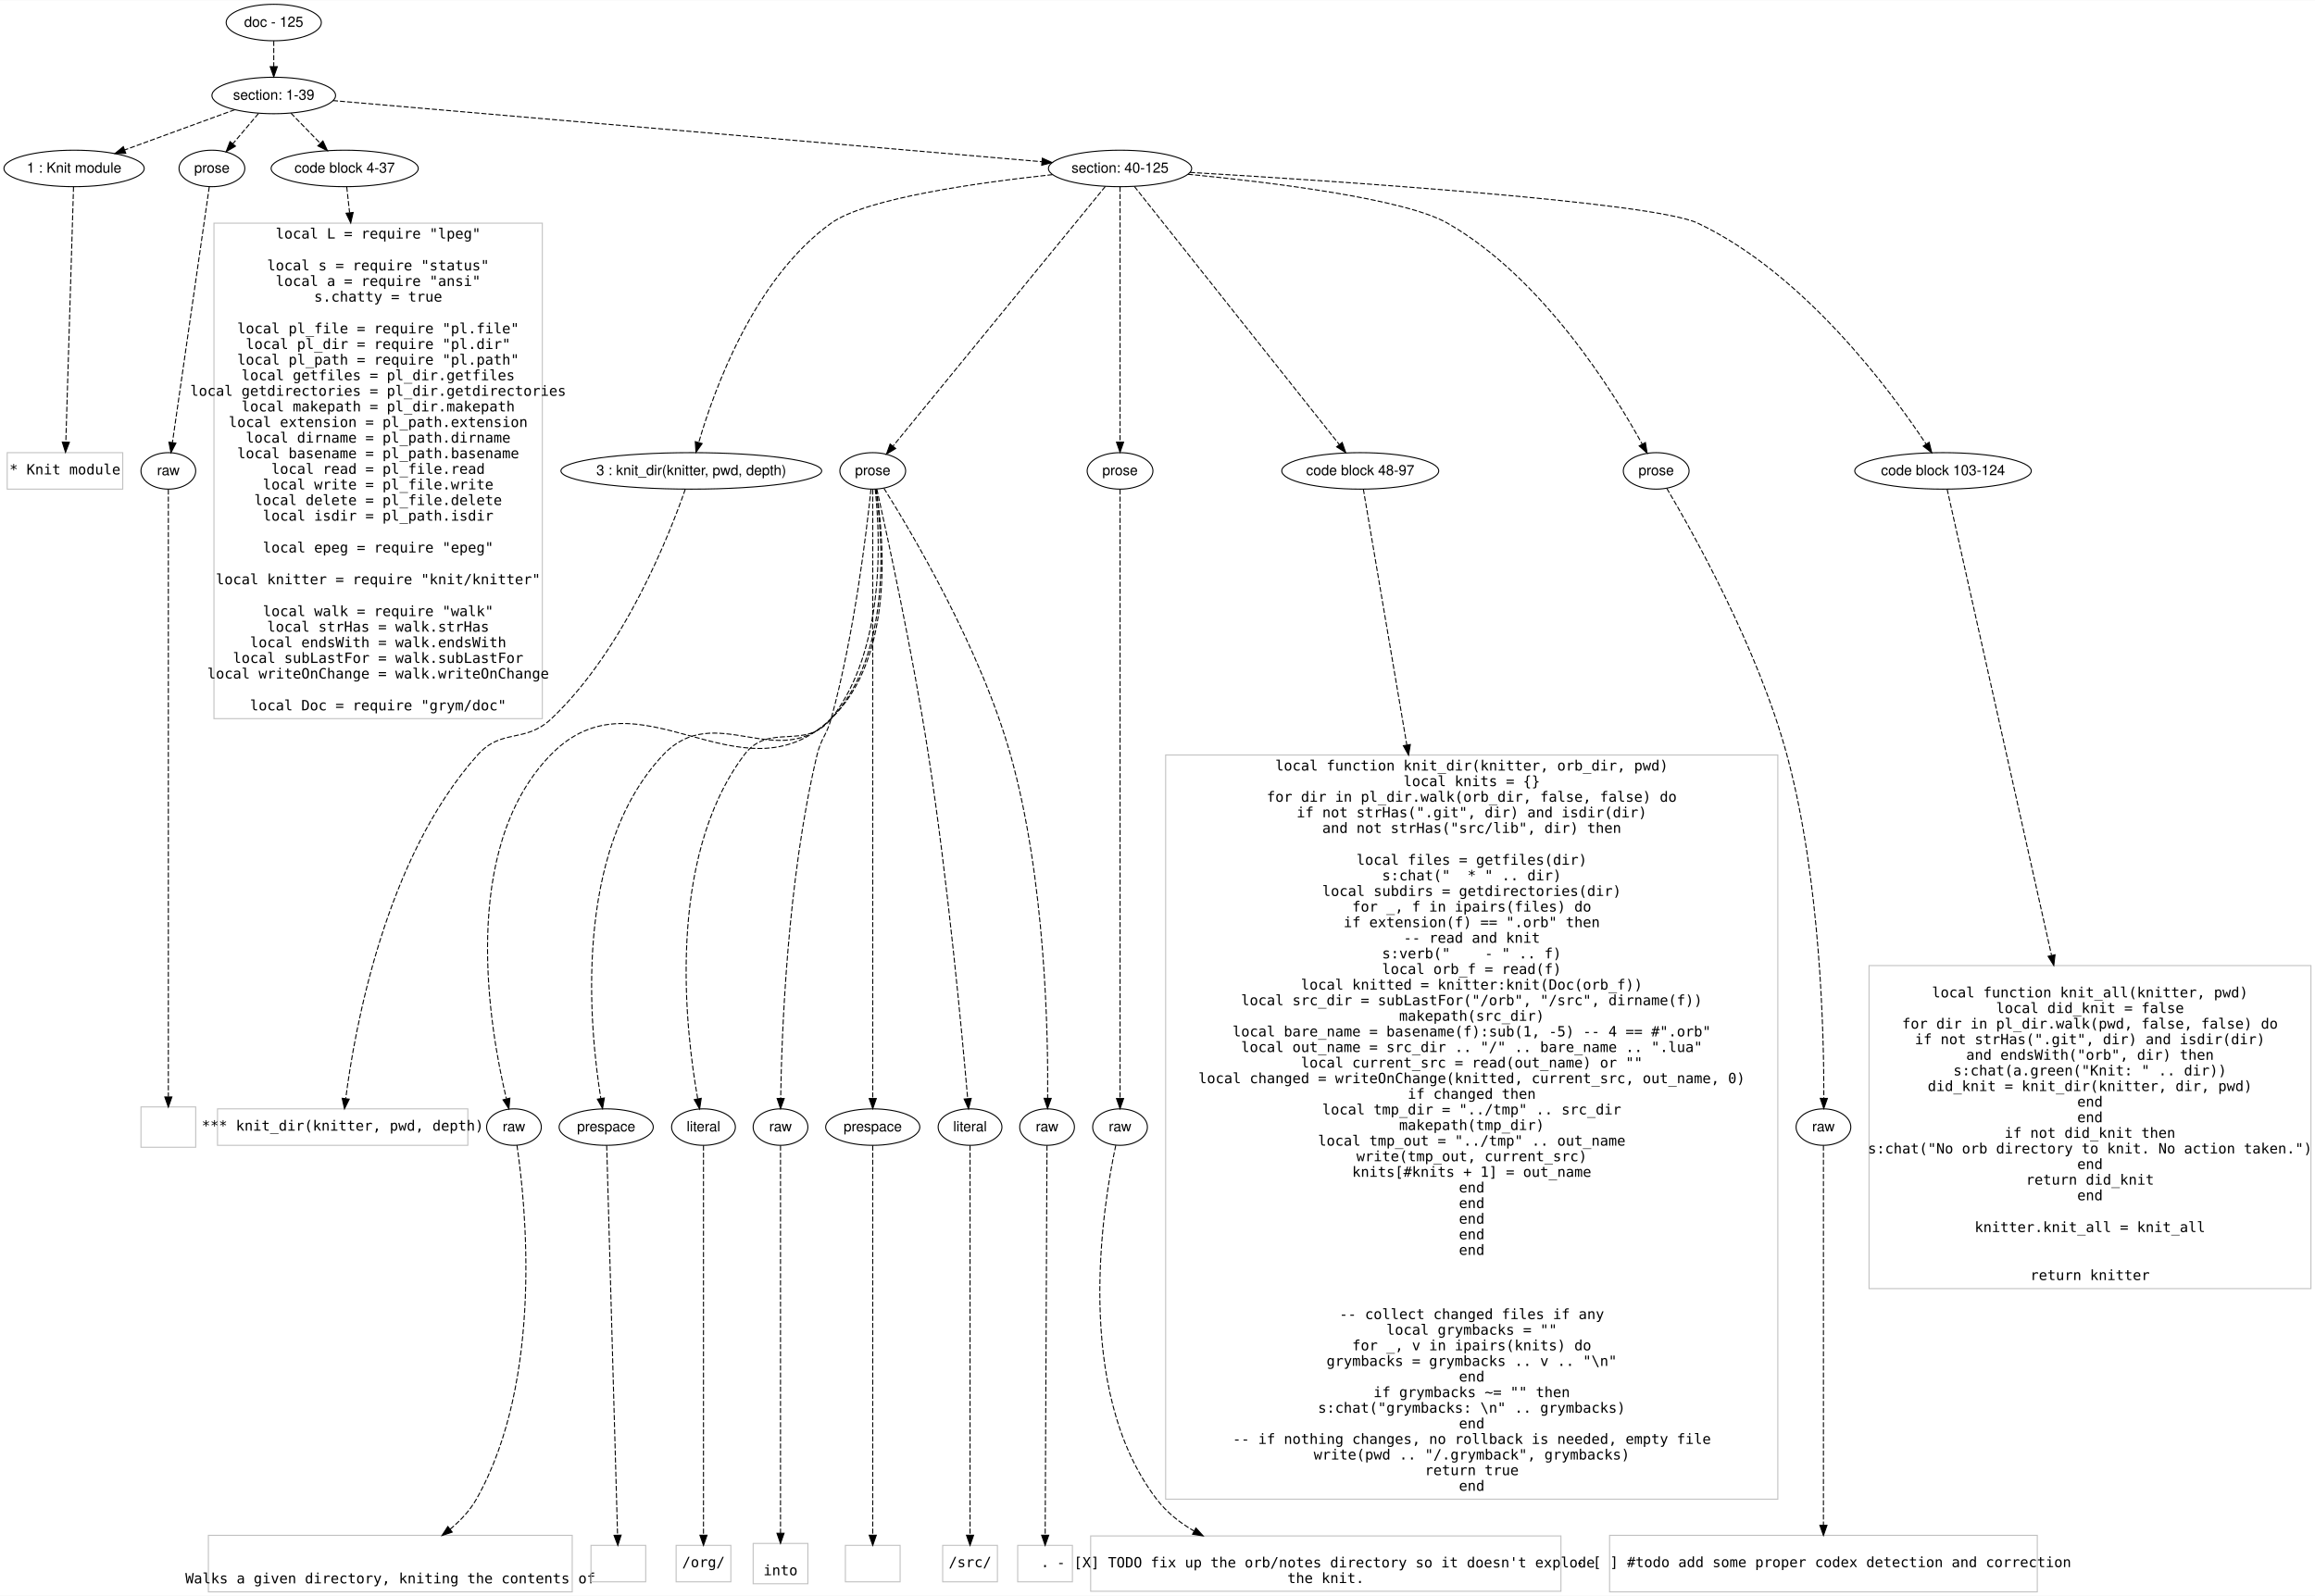
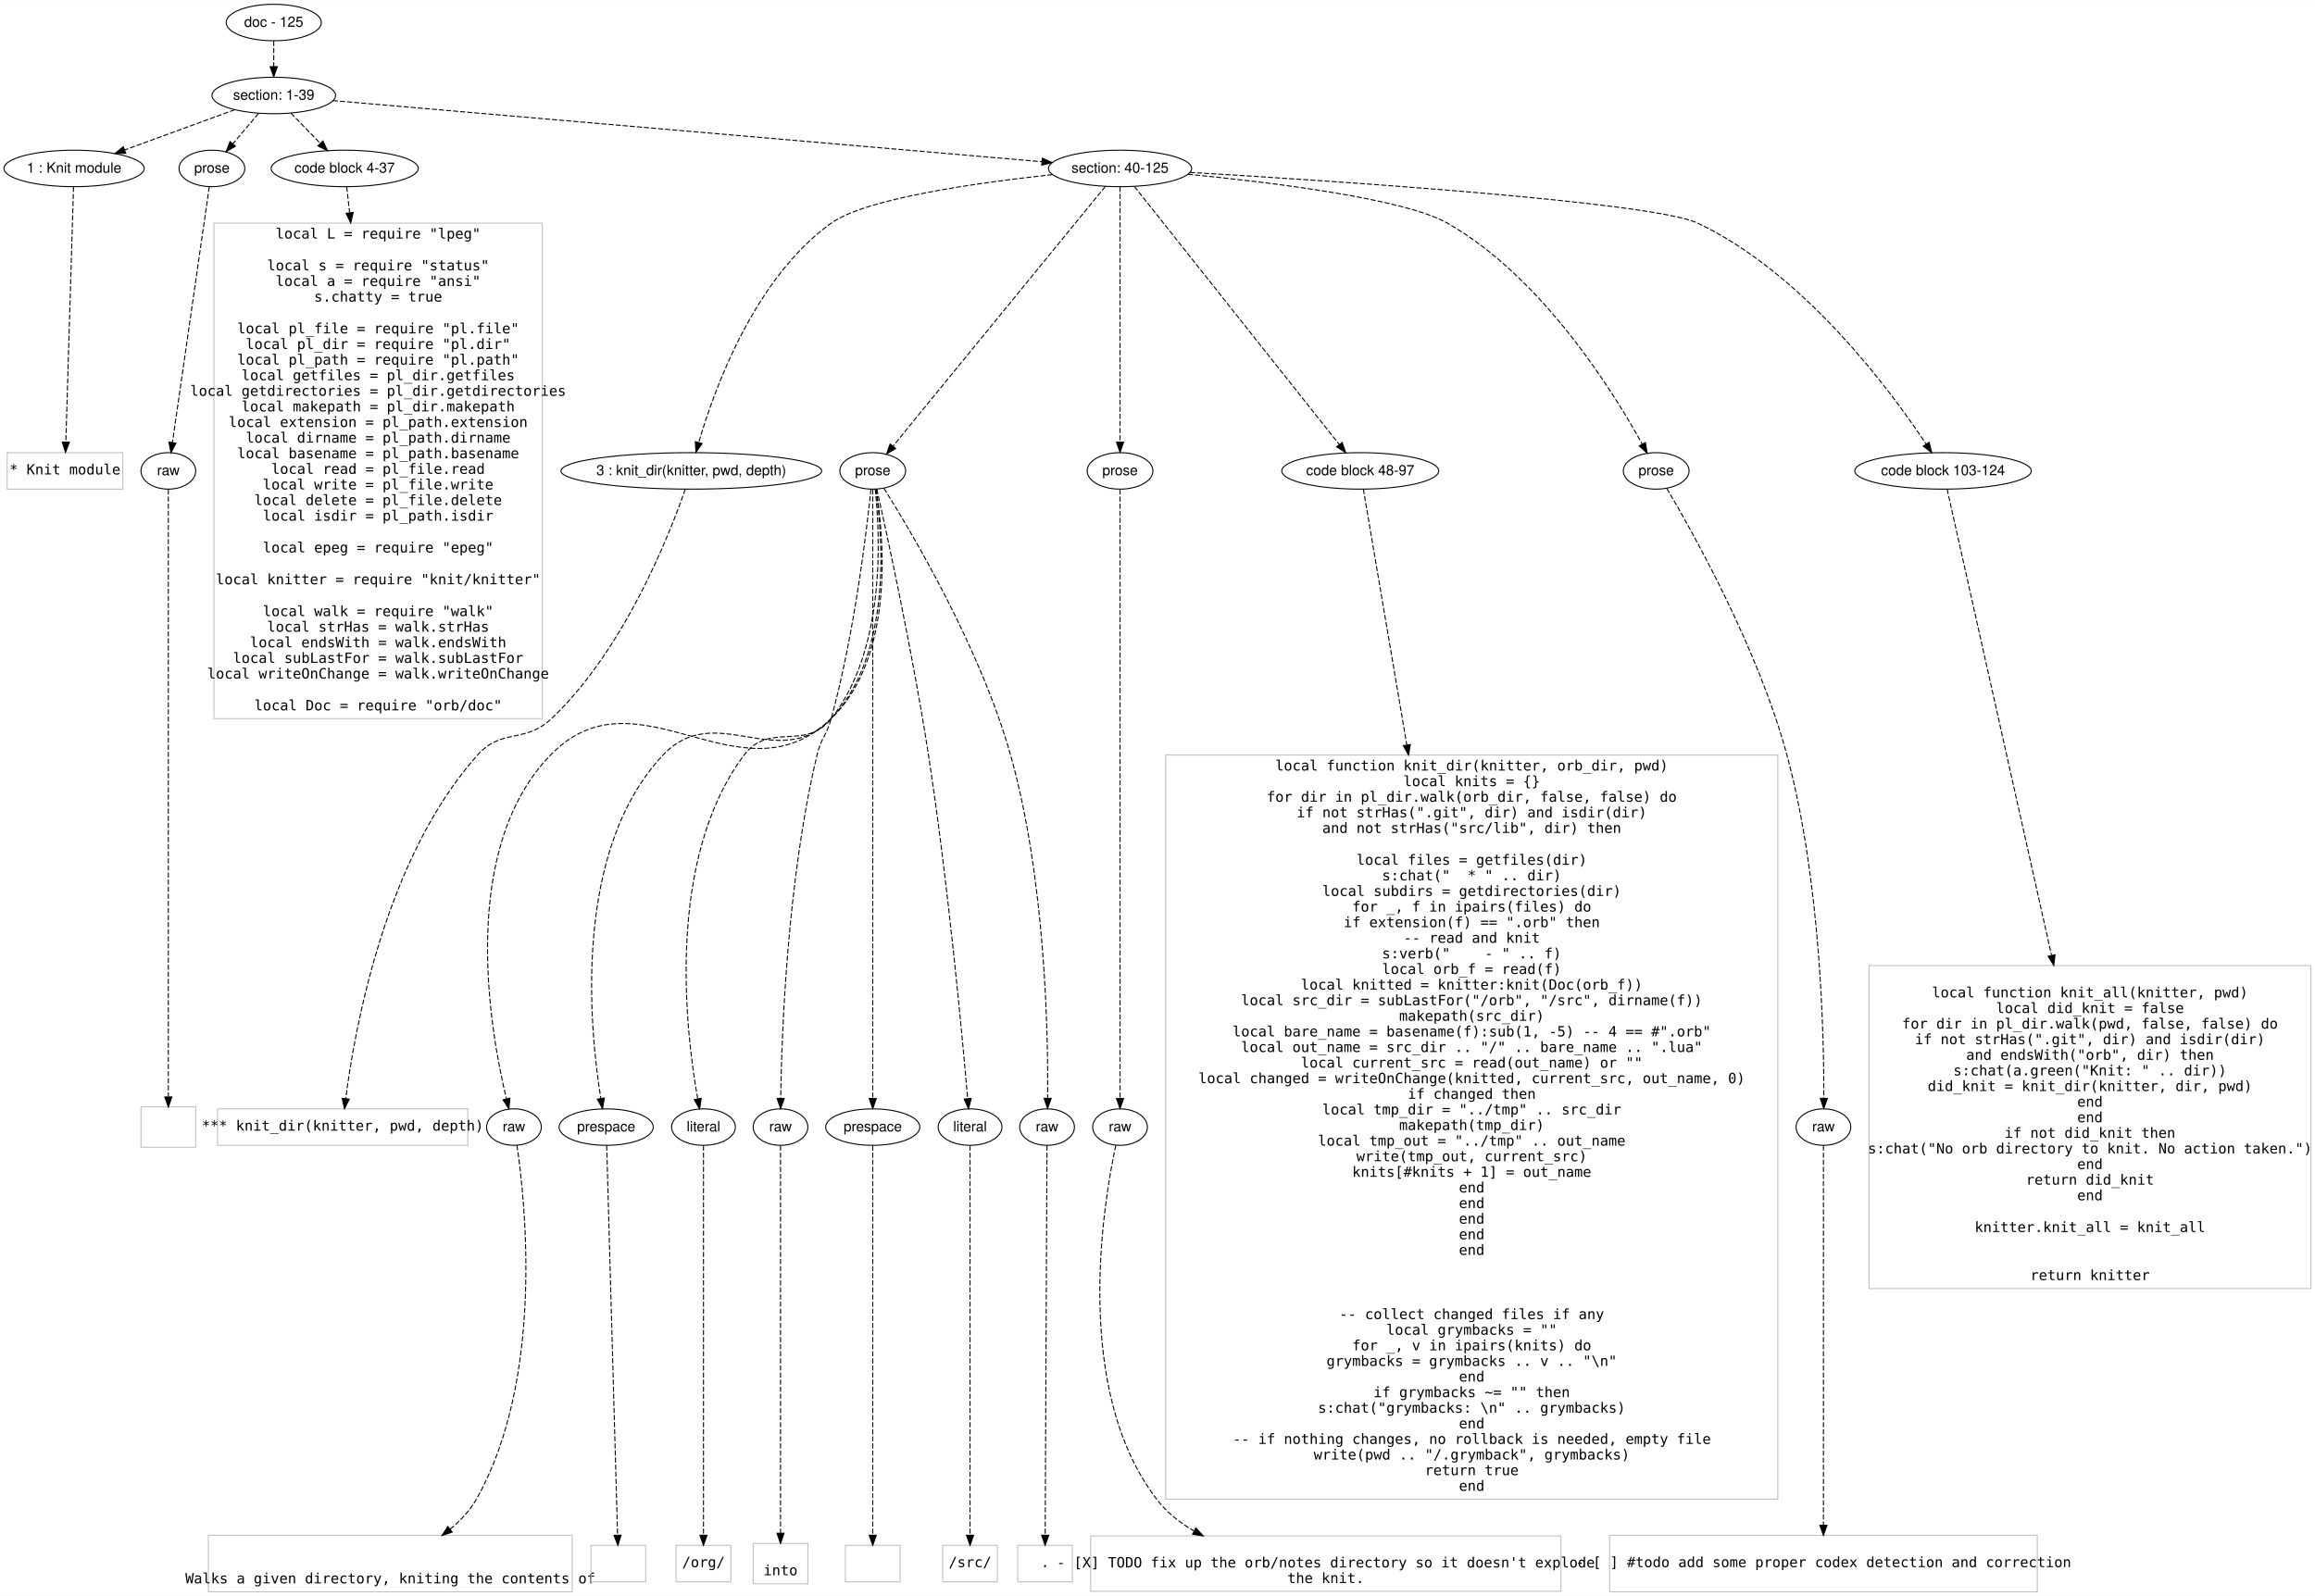
<svg xmlns="http://www.w3.org/2000/svg" width="2284pt" height="1575pt" viewBox="0.00 0.00 2284.10 1574.60">
  <g id="graph0" class="graph" transform="scale(1 1) rotate(0) translate(4 1570.602)">
    <polygon fill="#ffffff" stroke="transparent" points="-4,4 -4,-1570.602 2280.096,-1570.602 2280.096,4 -4,4" />
    <g id="node1" class="node">
      <ellipse fill="none" stroke="#000000" cx="266.096" cy="-1548.602" rx="46.958" ry="18" />
      <text text-anchor="middle" x="266.096" y="-1544.402" font-family="Helvetica,sans-Serif" font-size="14.00" fill="#000000">doc - 125</text>
    </g>
    <g id="node2" class="node">
      <ellipse fill="none" stroke="#000000" cx="266.096" cy="-1476.602" rx="60.983" ry="18" />
      <text text-anchor="middle" x="266.096" y="-1472.402" font-family="Helvetica,sans-Serif" font-size="14.00" fill="#000000">section: 1-39</text>
    </g>
    <g id="edge1" class="edge">
      <path fill="none" stroke="#000000" stroke-dasharray="5,2" d="M266.096,-1530.434C266.096,-1522.733 266.096,-1513.576 266.096,-1505.019" />
      <polygon fill="#000000" stroke="#000000" points="269.596,-1505.015 266.096,-1495.015 262.596,-1505.015 269.596,-1505.015" />
    </g>
    <g id="node3" class="node">
      <ellipse fill="none" stroke="#000000" cx="69.096" cy="-1404.602" rx="69.193" ry="18" />
      <text text-anchor="middle" x="69.096" y="-1400.402" font-family="Helvetica,sans-Serif" font-size="14.00" fill="#000000">1 : Knit module</text>
    </g>
    <g id="edge2" class="edge">
      <path fill="none" stroke="#000000" stroke-dasharray="5,2" d="M227.645,-1462.549C196.663,-1451.226 152.865,-1435.218 119.15,-1422.896" />
      <polygon fill="#000000" stroke="#000000" points="120.076,-1419.508 109.482,-1419.362 117.673,-1426.083 120.076,-1419.508" />
    </g>
    <g id="node4" class="node">
      <ellipse fill="none" stroke="#000000" cx="205.096" cy="-1404.602" rx="32.459" ry="18" />
      <text text-anchor="middle" x="205.096" y="-1400.402" font-family="Helvetica,sans-Serif" font-size="14.00" fill="#000000">prose</text>
    </g>
    <g id="edge3" class="edge">
      <path fill="none" stroke="#000000" stroke-dasharray="5,2" d="M251.018,-1458.804C243.41,-1449.825 234.066,-1438.796 225.797,-1429.035" />
      <polygon fill="#000000" stroke="#000000" points="228.3,-1426.575 219.165,-1421.208 222.959,-1431.1 228.3,-1426.575" />
    </g>
    <g id="node5" class="node">
      <ellipse fill="none" stroke="#000000" cx="336.096" cy="-1404.602" rx="72.584" ry="18" />
      <text text-anchor="middle" x="336.096" y="-1400.402" font-family="Helvetica,sans-Serif" font-size="14.00" fill="#000000">code block 4-37</text>
    </g>
    <g id="edge4" class="edge">
      <path fill="none" stroke="#000000" stroke-dasharray="5,2" d="M283.041,-1459.173C291.747,-1450.218 302.505,-1439.153 312.053,-1429.332" />
      <polygon fill="#000000" stroke="#000000" points="314.603,-1431.73 319.065,-1422.12 309.584,-1426.851 314.603,-1431.73" />
    </g>
    <g id="node6" class="node">
      <ellipse fill="none" stroke="#000000" cx="1101.096" cy="-1404.602" rx="70.655" ry="18" />
      <text text-anchor="middle" x="1101.096" y="-1400.402" font-family="Helvetica,sans-Serif" font-size="14.00" fill="#000000">section: 40-125</text>
    </g>
    <g id="edge5" class="edge">
      <path fill="none" stroke="#000000" stroke-dasharray="5,2" d="M324.48,-1471.568C471.74,-1458.87 858.32,-1425.536 1023.958,-1411.254" />
      <polygon fill="#000000" stroke="#000000" points="1024.405,-1414.728 1034.067,-1410.382 1023.803,-1407.754 1024.405,-1414.728" />
    </g>
    <g id="node7" class="node">
      <polygon fill="none" stroke="#c0c0c0" points="117.096,-1124.102 3.096,-1124.102 3.096,-1088.102 117.096,-1088.102 117.096,-1124.102" />
      <text text-anchor="middle" x="60.096" y="-1102.602" font-family="Inconsolata" font-size="14.00" fill="#000000"> * Knit module</text>
    </g>
    <g id="edge6" class="edge">
      <path fill="none" stroke="#000000" stroke-dasharray="5,2" d="M68.547,-1386.379C67.031,-1336.107 62.782,-1195.184 60.952,-1134.493" />
      <polygon fill="#000000" stroke="#000000" points="64.45,-1134.356 60.65,-1124.466 57.453,-1134.567 64.45,-1134.356" />
    </g>
    <g id="node8" class="node">
      <ellipse fill="none" stroke="#000000" cx="162.096" cy="-1106.102" rx="27" ry="18" />
      <text text-anchor="middle" x="162.096" y="-1101.902" font-family="Helvetica,sans-Serif" font-size="14.00" fill="#000000">raw</text>
    </g>
    <g id="edge7" class="edge">
      <path fill="none" stroke="#000000" stroke-dasharray="5,2" d="M202.471,-1386.379C195.212,-1335.988 174.833,-1194.514 166.124,-1134.062" />
      <polygon fill="#000000" stroke="#000000" points="169.577,-1133.485 164.687,-1124.086 162.649,-1134.483 169.577,-1133.485" />
    </g>
    <g id="node10" class="node">
      <polygon fill="none" stroke="#c0c0c0" points="531.096,-1350.602 207.096,-1350.602 207.096,-861.601 531.096,-861.601 531.096,-1350.602" />
      <text text-anchor="middle" x="369.096" y="-1335.402" font-family="Inconsolata" font-size="14.00" fill="#000000">local L = require "lpeg"</text>
      <text text-anchor="middle" x="369.096" y="-1304.002" font-family="Inconsolata" font-size="14.00" fill="#000000">local s = require "status"</text>
      <text text-anchor="middle" x="369.096" y="-1288.602" font-family="Inconsolata" font-size="14.00" fill="#000000">local a = require "ansi"</text>
      <text text-anchor="middle" x="369.096" y="-1273.202" font-family="Inconsolata" font-size="14.00" fill="#000000">s.chatty = true</text>
      <text text-anchor="middle" x="369.096" y="-1241.802" font-family="Inconsolata" font-size="14.00" fill="#000000">local pl_file = require "pl.file"</text>
      <text text-anchor="middle" x="369.096" y="-1226.402" font-family="Inconsolata" font-size="14.00" fill="#000000">local pl_dir = require "pl.dir"</text>
      <text text-anchor="middle" x="369.096" y="-1211.002" font-family="Inconsolata" font-size="14.00" fill="#000000">local pl_path = require "pl.path"</text>
      <text text-anchor="middle" x="369.096" y="-1195.602" font-family="Inconsolata" font-size="14.00" fill="#000000">local getfiles = pl_dir.getfiles</text>
      <text text-anchor="middle" x="369.096" y="-1180.202" font-family="Inconsolata" font-size="14.00" fill="#000000">local getdirectories = pl_dir.getdirectories</text>
      <text text-anchor="middle" x="369.096" y="-1164.802" font-family="Inconsolata" font-size="14.00" fill="#000000">local makepath = pl_dir.makepath</text>
      <text text-anchor="middle" x="369.096" y="-1149.402" font-family="Inconsolata" font-size="14.00" fill="#000000">local extension = pl_path.extension</text>
      <text text-anchor="middle" x="369.096" y="-1134.002" font-family="Inconsolata" font-size="14.00" fill="#000000">local dirname = pl_path.dirname</text>
      <text text-anchor="middle" x="369.096" y="-1118.602" font-family="Inconsolata" font-size="14.00" fill="#000000">local basename = pl_path.basename</text>
      <text text-anchor="middle" x="369.096" y="-1103.202" font-family="Inconsolata" font-size="14.00" fill="#000000">local read = pl_file.read</text>
      <text text-anchor="middle" x="369.096" y="-1087.802" font-family="Inconsolata" font-size="14.00" fill="#000000">local write = pl_file.write</text>
      <text text-anchor="middle" x="369.096" y="-1072.402" font-family="Inconsolata" font-size="14.00" fill="#000000">local delete = pl_file.delete</text>
      <text text-anchor="middle" x="369.096" y="-1057.002" font-family="Inconsolata" font-size="14.00" fill="#000000">local isdir = pl_path.isdir</text>
      <text text-anchor="middle" x="369.096" y="-1025.602" font-family="Inconsolata" font-size="14.00" fill="#000000">local epeg = require "epeg"</text>
      <text text-anchor="middle" x="369.096" y="-994.202" font-family="Inconsolata" font-size="14.00" fill="#000000">local knitter = require "knit/knitter"</text>
      <text text-anchor="middle" x="369.096" y="-962.802" font-family="Inconsolata" font-size="14.00" fill="#000000">local walk = require "walk"</text>
      <text text-anchor="middle" x="369.096" y="-947.402" font-family="Inconsolata" font-size="14.00" fill="#000000">local strHas = walk.strHas</text>
      <text text-anchor="middle" x="369.096" y="-932.001" font-family="Inconsolata" font-size="14.00" fill="#000000">local endsWith = walk.endsWith</text>
      <text text-anchor="middle" x="369.096" y="-916.601" font-family="Inconsolata" font-size="14.00" fill="#000000">local subLastFor = walk.subLastFor</text>
      <text text-anchor="middle" x="369.096" y="-901.201" font-family="Inconsolata" font-size="14.00" fill="#000000">local writeOnChange = walk.writeOnChange</text>
-       <text text-anchor="middle" x="369.096" y="-869.801" font-family="Inconsolata" font-size="14.00" fill="#000000">local Doc = require "grym/doc"</text>
+       <text text-anchor="middle" x="369.096" y="-869.801" font-family="Inconsolata" font-size="14.00" fill="#000000">local Doc = require "orb/doc"</text>
    </g>
    <g id="edge9" class="edge">
      <path fill="none" stroke="#000000" stroke-dasharray="5,2" d="M338.111,-1386.379C338.872,-1379.496 339.821,-1370.914 340.909,-1361.072" />
      <polygon fill="#000000" stroke="#000000" points="344.421,-1361.149 342.042,-1350.825 337.464,-1360.38 344.421,-1361.149" />
    </g>
    <g id="node11" class="node">
      <ellipse fill="none" stroke="#000000" cx="678.096" cy="-1106.102" rx="128.648" ry="18" />
      <text text-anchor="middle" x="678.096" y="-1101.902" font-family="Helvetica,sans-Serif" font-size="14.00" fill="#000000">3 : knit_dir(knitter, pwd, depth)</text>
    </g>
    <g id="edge10" class="edge">
      <path fill="none" stroke="#000000" stroke-dasharray="5,2" d="M1034.426,-1398.48C961.471,-1390.667 850.32,-1375.143 816.096,-1350.602 740.128,-1296.126 700.533,-1186.047 685.449,-1134.252" />
      <polygon fill="#000000" stroke="#000000" points="688.758,-1133.089 682.677,-1124.414 682.02,-1134.988 688.758,-1133.089" />
    </g>
    <g id="node12" class="node">
      <ellipse fill="none" stroke="#000000" cx="857.096" cy="-1106.102" rx="32.459" ry="18" />
      <text text-anchor="middle" x="857.096" y="-1101.902" font-family="Helvetica,sans-Serif" font-size="14.00" fill="#000000">prose</text>
    </g>
    <g id="edge11" class="edge">
      <path fill="none" stroke="#000000" stroke-dasharray="5,2" d="M1086.564,-1386.823C1044.907,-1335.862 925.009,-1189.184 877.163,-1130.651" />
      <polygon fill="#000000" stroke="#000000" points="879.683,-1128.203 870.644,-1122.676 874.264,-1132.634 879.683,-1128.203" />
    </g>
    <g id="node13" class="node">
      <ellipse fill="none" stroke="#000000" cx="1101.096" cy="-1106.102" rx="32.459" ry="18" />
      <text text-anchor="middle" x="1101.096" y="-1101.902" font-family="Helvetica,sans-Serif" font-size="14.00" fill="#000000">prose</text>
    </g>
    <g id="edge12" class="edge">
      <path fill="none" stroke="#000000" stroke-dasharray="5,2" d="M1101.096,-1386.379C1101.096,-1336.107 1101.096,-1195.184 1101.096,-1134.493" />
      <polygon fill="#000000" stroke="#000000" points="1104.597,-1134.466 1101.096,-1124.466 1097.597,-1134.466 1104.597,-1134.466" />
    </g>
    <g id="node14" class="node">
      <ellipse fill="none" stroke="#000000" cx="1338.096" cy="-1106.102" rx="77.421" ry="18" />
      <text text-anchor="middle" x="1338.096" y="-1101.902" font-family="Helvetica,sans-Serif" font-size="14.00" fill="#000000">code block 48-97</text>
    </g>
    <g id="edge13" class="edge">
      <path fill="none" stroke="#000000" stroke-dasharray="5,2" d="M1115.212,-1386.823C1155.294,-1336.341 1269.952,-1191.93 1317.278,-1132.322" />
      <polygon fill="#000000" stroke="#000000" points="1320.278,-1134.173 1323.755,-1124.165 1314.796,-1129.82 1320.278,-1134.173" />
    </g>
    <g id="node15" class="node">
      <ellipse fill="none" stroke="#000000" cx="1630.096" cy="-1106.102" rx="32.459" ry="18" />
      <text text-anchor="middle" x="1630.096" y="-1101.902" font-family="Helvetica,sans-Serif" font-size="14.00" fill="#000000">prose</text>
    </g>
    <g id="edge14" class="edge">
      <path fill="none" stroke="#000000" stroke-dasharray="5,2" d="M1168.173,-1398.867C1249.65,-1390.964 1381.496,-1374.889 1424.096,-1350.602 1517.836,-1297.16 1587.999,-1183.892 1616.337,-1132.476" />
      <polygon fill="#000000" stroke="#000000" points="1619.447,-1134.082 1621.138,-1123.623 1613.294,-1130.745 1619.447,-1134.082" />
    </g>
    <g id="node16" class="node">
      <ellipse fill="none" stroke="#000000" cx="1913.096" cy="-1106.102" rx="87.095" ry="18" />
      <text text-anchor="middle" x="1913.096" y="-1101.902" font-family="Helvetica,sans-Serif" font-size="14.00" fill="#000000">code block 103-124</text>
    </g>
    <g id="edge15" class="edge">
      <path fill="none" stroke="#000000" stroke-dasharray="5,2" d="M1170.109,-1400.708C1311.967,-1392.321 1626.772,-1371.604 1671.096,-1350.602 1776.454,-1300.68 1861.846,-1184.728 1896.461,-1132.472" />
      <polygon fill="#000000" stroke="#000000" points="1899.412,-1134.353 1901.953,-1124.067 1893.553,-1130.524 1899.412,-1134.353" />
    </g>
    <g id="node9" class="node">
      <polygon fill="none" stroke="#c0c0c0" points="189.096,-478.403 135.096,-478.403 135.096,-438.599 189.096,-438.599 189.096,-478.403" />
      <text text-anchor="middle" x="162.096" y="-447.001" font-family="Inconsolata" font-size="14.00" fill="#000000"> </text>
    </g>
    <g id="edge8" class="edge">
      <path fill="none" stroke="#000000" stroke-dasharray="5,2" d="M162.096,-1087.764C162.096,-997.624 162.096,-601.341 162.096,-488.549" />
      <polygon fill="#000000" stroke="#000000" points="165.596,-488.246 162.096,-478.247 158.596,-488.247 165.596,-488.246" />
    </g>
    <g id="node17" class="node">
      <polygon fill="none" stroke="#c0c0c0" points="457.596,-476.501 210.596,-476.501 210.596,-440.501 457.596,-440.501 457.596,-476.501" />
      <text text-anchor="middle" x="334.096" y="-455.001" font-family="Inconsolata" font-size="14.00" fill="#000000">*** knit_dir(knitter, pwd, depth)</text>
    </g>
    <g id="edge16" class="edge">
      <path fill="none" stroke="#000000" stroke-dasharray="5,2" d="M672.158,-1088.07C656.856,-1044.057 612.161,-929.76 540.096,-861.601 513.814,-836.744 491.224,-852.555 467.096,-825.601 375.662,-723.454 345.688,-553.59 337.132,-486.753" />
      <polygon fill="#000000" stroke="#000000" points="340.576,-486.083 335.895,-476.578 333.627,-486.928 340.576,-486.083" />
    </g>
    <g id="node18" class="node">
      <ellipse fill="none" stroke="#000000" cx="503.096" cy="-458.501" rx="27" ry="18" />
      <text text-anchor="middle" x="503.096" y="-454.301" font-family="Helvetica,sans-Serif" font-size="14.00" fill="#000000">raw</text>
    </g>
    <g id="edge17" class="edge">
      <path fill="none" stroke="#000000" stroke-dasharray="5,2" d="M860.427,-1088.147C867.701,-1042.783 879.627,-922.83 816.096,-861.601 726.707,-775.451 625.488,-914.757 539.096,-825.601 448.362,-731.964 479.185,-555.058 495.601,-486.569" />
      <polygon fill="#000000" stroke="#000000" points="499.079,-487.086 498.092,-476.537 492.286,-485.399 499.079,-487.086" />
    </g>
    <g id="node19" class="node">
      <ellipse fill="none" stroke="#000000" cx="594.096" cy="-458.501" rx="46.474" ry="18" />
      <text text-anchor="middle" x="594.096" y="-454.301" font-family="Helvetica,sans-Serif" font-size="14.00" fill="#000000">prespace</text>
    </g>
    <g id="edge18" class="edge">
      <path fill="none" stroke="#000000" stroke-dasharray="5,2" d="M860.161,-1088.131C866.7,-1043.251 876.842,-925.298 816.096,-861.601 763.995,-806.969 701.793,-880.616 650.096,-825.601 560.417,-730.165 577.798,-555.049 588.801,-486.792" />
      <polygon fill="#000000" stroke="#000000" points="592.277,-487.227 590.495,-476.783 585.375,-486.059 592.277,-487.227" />
    </g>
    <g id="node20" class="node">
      <ellipse fill="none" stroke="#000000" cx="690.096" cy="-458.501" rx="31.481" ry="18" />
      <text text-anchor="middle" x="690.096" y="-454.301" font-family="Helvetica,sans-Serif" font-size="14.00" fill="#000000">literal</text>
    </g>
    <g id="edge19" class="edge">
      <path fill="none" stroke="#000000" stroke-dasharray="5,2" d="M859.495,-1088.131C864.32,-1044.254 870.504,-930.241 816.096,-861.601 790.357,-829.129 754.89,-858.801 730.096,-825.601 652.516,-721.716 672.549,-552.86 684.384,-486.524" />
      <polygon fill="#000000" stroke="#000000" points="687.874,-486.899 686.266,-476.427 680.993,-485.616 687.874,-486.899" />
    </g>
    <g id="node21" class="node">
      <ellipse fill="none" stroke="#000000" cx="766.096" cy="-458.501" rx="27" ry="18" />
      <text text-anchor="middle" x="766.096" y="-454.301" font-family="Helvetica,sans-Serif" font-size="14.00" fill="#000000">raw</text>
    </g>
    <g id="edge20" class="edge">
      <path fill="none" stroke="#000000" stroke-dasharray="5,2" d="M855.347,-1088.036C851.112,-1047.144 838.934,-944.598 816.096,-861.601 811.542,-845.049 806.082,-842.299 802.096,-825.601 772.571,-701.911 767.189,-549.228 766.261,-486.955" />
      <polygon fill="#000000" stroke="#000000" points="769.758,-486.699 766.138,-476.742 762.759,-486.784 769.758,-486.699" />
    </g>
    <g id="node22" class="node">
      <ellipse fill="none" stroke="#000000" cx="857.096" cy="-458.501" rx="46.474" ry="18" />
      <text text-anchor="middle" x="857.096" y="-454.301" font-family="Helvetica,sans-Serif" font-size="14.00" fill="#000000">prespace</text>
    </g>
    <g id="edge21" class="edge">
      <path fill="none" stroke="#000000" stroke-dasharray="5,2" d="M857.096,-1087.764C857.096,-997.126 857.096,-596.952 857.096,-486.706" />
      <polygon fill="#000000" stroke="#000000" points="860.596,-486.679 857.096,-476.679 853.596,-486.679 860.596,-486.679" />
    </g>
    <g id="node23" class="node">
      <ellipse fill="none" stroke="#000000" cx="953.096" cy="-458.501" rx="31.481" ry="18" />
      <text text-anchor="middle" x="953.096" y="-454.301" font-family="Helvetica,sans-Serif" font-size="14.00" fill="#000000">literal</text>
    </g>
    <g id="edge22" class="edge">
      <path fill="none" stroke="#000000" stroke-dasharray="5,2" d="M861.152,-1088.143C871.053,-1043.79 896.763,-925.418 912.096,-825.601 931.432,-699.732 945.44,-548.251 950.752,-486.627" />
      <polygon fill="#000000" stroke="#000000" points="954.251,-486.785 951.614,-476.524 947.276,-486.19 954.251,-486.785" />
    </g>
    <g id="node24" class="node">
      <ellipse fill="none" stroke="#000000" cx="1029.096" cy="-458.501" rx="27" ry="18" />
      <text text-anchor="middle" x="1029.096" y="-454.301" font-family="Helvetica,sans-Serif" font-size="14.00" fill="#000000">raw</text>
    </g>
    <g id="edge23" class="edge">
      <path fill="none" stroke="#000000" stroke-dasharray="5,2" d="M868.142,-1088.925C894.909,-1046.33 963.232,-931.609 993.096,-825.601 1027.579,-703.2 1030.227,-549.806 1029.68,-487.15" />
      <polygon fill="#000000" stroke="#000000" points="1033.176,-486.828 1029.553,-476.872 1026.177,-486.914 1033.176,-486.828" />
    </g>
    <g id="node32" class="node">
      <ellipse fill="none" stroke="#000000" cx="1101.096" cy="-458.501" rx="27" ry="18" />
      <text text-anchor="middle" x="1101.096" y="-454.301" font-family="Helvetica,sans-Serif" font-size="14.00" fill="#000000">raw</text>
    </g>
    <g id="edge31" class="edge">
      <path fill="none" stroke="#000000" stroke-dasharray="5,2" d="M1101.096,-1087.764C1101.096,-997.126 1101.096,-596.952 1101.096,-486.706" />
      <polygon fill="#000000" stroke="#000000" points="1104.597,-486.679 1101.096,-476.679 1097.597,-486.679 1104.597,-486.679" />
    </g>
    <g id="node34" class="node">
      <polygon fill="none" stroke="#c0c0c0" points="1750.096,-825.702 1146.096,-825.702 1146.096,-91.299 1750.096,-91.299 1750.096,-825.702" />
      <text text-anchor="middle" x="1448.096" y="-810.401" font-family="Inconsolata" font-size="14.00" fill="#000000">local function knit_dir(knitter, orb_dir, pwd)</text>
      <text text-anchor="middle" x="1448.096" y="-795.001" font-family="Inconsolata" font-size="14.00" fill="#000000">    local knits = {}</text>
      <text text-anchor="middle" x="1448.096" y="-779.601" font-family="Inconsolata" font-size="14.00" fill="#000000">    for dir in pl_dir.walk(orb_dir, false, false) do</text>
      <text text-anchor="middle" x="1448.096" y="-764.201" font-family="Inconsolata" font-size="14.00" fill="#000000">        if not strHas(".git", dir) and isdir(dir)</text>
      <text text-anchor="middle" x="1448.096" y="-748.801" font-family="Inconsolata" font-size="14.00" fill="#000000">            and not strHas("src/lib", dir) then</text>
      <text text-anchor="middle" x="1448.096" y="-717.401" font-family="Inconsolata" font-size="14.00" fill="#000000">            local files = getfiles(dir)</text>
      <text text-anchor="middle" x="1448.096" y="-702.001" font-family="Inconsolata" font-size="14.00" fill="#000000">            s:chat("  * " .. dir)</text>
      <text text-anchor="middle" x="1448.096" y="-686.601" font-family="Inconsolata" font-size="14.00" fill="#000000">            local subdirs = getdirectories(dir)</text>
      <text text-anchor="middle" x="1448.096" y="-671.201" font-family="Inconsolata" font-size="14.00" fill="#000000">            for _, f in ipairs(files) do</text>
      <text text-anchor="middle" x="1448.096" y="-655.801" font-family="Inconsolata" font-size="14.00" fill="#000000">                if extension(f) == ".orb" then</text>
      <text text-anchor="middle" x="1448.096" y="-640.401" font-family="Inconsolata" font-size="14.00" fill="#000000">                    -- read and knit</text>
      <text text-anchor="middle" x="1448.096" y="-625.001" font-family="Inconsolata" font-size="14.00" fill="#000000">                    s:verb("    - " .. f)</text>
      <text text-anchor="middle" x="1448.096" y="-609.601" font-family="Inconsolata" font-size="14.00" fill="#000000">                    local orb_f = read(f)</text>
      <text text-anchor="middle" x="1448.096" y="-594.201" font-family="Inconsolata" font-size="14.00" fill="#000000">                    local knitted = knitter:knit(Doc(orb_f))</text>
      <text text-anchor="middle" x="1448.096" y="-578.801" font-family="Inconsolata" font-size="14.00" fill="#000000">                    local src_dir = subLastFor("/orb", "/src", dirname(f))</text>
      <text text-anchor="middle" x="1448.096" y="-563.401" font-family="Inconsolata" font-size="14.00" fill="#000000">                    makepath(src_dir)</text>
      <text text-anchor="middle" x="1448.096" y="-548.001" font-family="Inconsolata" font-size="14.00" fill="#000000">                    local bare_name = basename(f):sub(1, -5) -- 4 == #".orb"</text>
      <text text-anchor="middle" x="1448.096" y="-532.601" font-family="Inconsolata" font-size="14.00" fill="#000000">                    local out_name = src_dir .. "/" .. bare_name .. ".lua"</text>
      <text text-anchor="middle" x="1448.096" y="-517.201" font-family="Inconsolata" font-size="14.00" fill="#000000">                    local current_src = read(out_name) or ""</text>
      <text text-anchor="middle" x="1448.096" y="-501.801" font-family="Inconsolata" font-size="14.00" fill="#000000">                    local changed = writeOnChange(knitted, current_src, out_name, 0)</text>
      <text text-anchor="middle" x="1448.096" y="-486.401" font-family="Inconsolata" font-size="14.00" fill="#000000">                    if changed then</text>
      <text text-anchor="middle" x="1448.096" y="-471.001" font-family="Inconsolata" font-size="14.00" fill="#000000">                        local tmp_dir = "../tmp" .. src_dir</text>
      <text text-anchor="middle" x="1448.096" y="-455.601" font-family="Inconsolata" font-size="14.00" fill="#000000">                        makepath(tmp_dir)</text>
      <text text-anchor="middle" x="1448.096" y="-440.201" font-family="Inconsolata" font-size="14.00" fill="#000000">                        local tmp_out = "../tmp" .. out_name</text>
      <text text-anchor="middle" x="1448.096" y="-424.801" font-family="Inconsolata" font-size="14.00" fill="#000000">                        write(tmp_out, current_src)</text>
      <text text-anchor="middle" x="1448.096" y="-409.401" font-family="Inconsolata" font-size="14.00" fill="#000000">                        knits[#knits + 1] = out_name</text>
      <text text-anchor="middle" x="1448.096" y="-394.001" font-family="Inconsolata" font-size="14.00" fill="#000000">                    end     </text>
      <text text-anchor="middle" x="1448.096" y="-378.601" font-family="Inconsolata" font-size="14.00" fill="#000000">                end</text>
      <text text-anchor="middle" x="1448.096" y="-363.2" font-family="Inconsolata" font-size="14.00" fill="#000000">            end</text>
      <text text-anchor="middle" x="1448.096" y="-347.8" font-family="Inconsolata" font-size="14.00" fill="#000000">        end</text>
      <text text-anchor="middle" x="1448.096" y="-332.4" font-family="Inconsolata" font-size="14.00" fill="#000000">    end</text>
      <text text-anchor="middle" x="1448.096" y="-269" font-family="Inconsolata" font-size="14.00" fill="#000000">    -- collect changed files if any</text>
      <text text-anchor="middle" x="1448.096" y="-253.6" font-family="Inconsolata" font-size="14.00" fill="#000000">    local grymbacks = ""</text>
      <text text-anchor="middle" x="1448.096" y="-238.2" font-family="Inconsolata" font-size="14.00" fill="#000000">    for _, v in ipairs(knits) do</text>
      <text text-anchor="middle" x="1448.096" y="-222.8" font-family="Inconsolata" font-size="14.00" fill="#000000">        grymbacks = grymbacks .. v .. "\n"</text>
      <text text-anchor="middle" x="1448.096" y="-207.4" font-family="Inconsolata" font-size="14.00" fill="#000000">    end</text>
      <text text-anchor="middle" x="1448.096" y="-192" font-family="Inconsolata" font-size="14.00" fill="#000000">    if grymbacks ~= "" then</text>
      <text text-anchor="middle" x="1448.096" y="-176.6" font-family="Inconsolata" font-size="14.00" fill="#000000">        s:chat("grymbacks: \n" .. grymbacks)</text>
      <text text-anchor="middle" x="1448.096" y="-161.2" font-family="Inconsolata" font-size="14.00" fill="#000000">    end</text>
      <text text-anchor="middle" x="1448.096" y="-145.8" font-family="Inconsolata" font-size="14.00" fill="#000000">    -- if nothing changes, no rollback is needed, empty file</text>
      <text text-anchor="middle" x="1448.096" y="-130.4" font-family="Inconsolata" font-size="14.00" fill="#000000">    write(pwd .. "/.grymback", grymbacks)</text>
      <text text-anchor="middle" x="1448.096" y="-115" font-family="Inconsolata" font-size="14.00" fill="#000000">    return true</text>
      <text text-anchor="middle" x="1448.096" y="-99.6" font-family="Inconsolata" font-size="14.00" fill="#000000">end</text>
    </g>
    <g id="edge33" class="edge">
      <path fill="none" stroke="#000000" stroke-dasharray="5,2" d="M1341.153,-1088.105C1347.965,-1048 1365.277,-946.079 1384.035,-835.646" />
      <polygon fill="#000000" stroke="#000000" points="1387.513,-836.07 1385.737,-825.625 1380.612,-834.898 1387.513,-836.07" />
    </g>
    <g id="node35" class="node">
      <ellipse fill="none" stroke="#000000" cx="1795.096" cy="-458.501" rx="27" ry="18" />
      <text text-anchor="middle" x="1795.096" y="-454.301" font-family="Helvetica,sans-Serif" font-size="14.00" fill="#000000">raw</text>
    </g>
    <g id="edge34" class="edge">
      <path fill="none" stroke="#000000" stroke-dasharray="5,2" d="M1640.551,-1088.834C1665.889,-1046.034 1730.591,-930.889 1759.096,-825.601 1792.329,-702.855 1795.666,-549.652 1795.491,-487.098" />
      <polygon fill="#000000" stroke="#000000" points="1798.99,-486.815 1795.427,-476.837 1791.99,-486.859 1798.99,-486.815" />
    </g>
    <g id="node37" class="node">
      <polygon fill="none" stroke="#c0c0c0" points="2276.096,-617.902 1840.096,-617.902 1840.096,-299.1 2276.096,-299.1 2276.096,-617.902" />
      <text text-anchor="middle" x="2058.096" y="-586.501" font-family="Inconsolata" font-size="14.00" fill="#000000">local function knit_all(knitter, pwd)</text>
      <text text-anchor="middle" x="2058.096" y="-571.101" font-family="Inconsolata" font-size="14.00" fill="#000000">    local did_knit = false</text>
      <text text-anchor="middle" x="2058.096" y="-555.701" font-family="Inconsolata" font-size="14.00" fill="#000000">    for dir in pl_dir.walk(pwd, false, false) do</text>
      <text text-anchor="middle" x="2058.096" y="-540.301" font-family="Inconsolata" font-size="14.00" fill="#000000">        if not strHas(".git", dir) and isdir(dir) </text>
      <text text-anchor="middle" x="2058.096" y="-524.901" font-family="Inconsolata" font-size="14.00" fill="#000000">            and endsWith("orb", dir) then</text>
      <text text-anchor="middle" x="2058.096" y="-509.501" font-family="Inconsolata" font-size="14.00" fill="#000000">            s:chat(a.green("Knit: " .. dir))</text>
      <text text-anchor="middle" x="2058.096" y="-494.101" font-family="Inconsolata" font-size="14.00" fill="#000000">            did_knit = knit_dir(knitter, dir, pwd)</text>
      <text text-anchor="middle" x="2058.096" y="-478.701" font-family="Inconsolata" font-size="14.00" fill="#000000">        end</text>
      <text text-anchor="middle" x="2058.096" y="-463.301" font-family="Inconsolata" font-size="14.00" fill="#000000">    end</text>
      <text text-anchor="middle" x="2058.096" y="-447.901" font-family="Inconsolata" font-size="14.00" fill="#000000">    if not did_knit then</text>
      <text text-anchor="middle" x="2058.096" y="-432.501" font-family="Inconsolata" font-size="14.00" fill="#000000">        s:chat("No orb directory to knit. No action taken.")</text>
      <text text-anchor="middle" x="2058.096" y="-417.101" font-family="Inconsolata" font-size="14.00" fill="#000000">    end</text>
      <text text-anchor="middle" x="2058.096" y="-401.701" font-family="Inconsolata" font-size="14.00" fill="#000000">    return did_knit</text>
      <text text-anchor="middle" x="2058.096" y="-386.3" font-family="Inconsolata" font-size="14.00" fill="#000000">end</text>
      <text text-anchor="middle" x="2058.096" y="-354.901" font-family="Inconsolata" font-size="14.00" fill="#000000">knitter.knit_all = knit_all</text>
      <text text-anchor="middle" x="2058.096" y="-307.5" font-family="Inconsolata" font-size="14.00" fill="#000000">return knitter</text>
    </g>
    <g id="edge36" class="edge">
      <path fill="none" stroke="#000000" stroke-dasharray="5,2" d="M1917.126,-1088.105C1931.821,-1022.475 1983.58,-791.308 2020.102,-628.191" />
      <polygon fill="#000000" stroke="#000000" points="2023.606,-628.56 2022.376,-618.037 2016.775,-627.03 2023.606,-628.56" />
    </g>
    <g id="node25" class="node">
      <polygon fill="none" stroke="#c0c0c0" points="560.596,-55.602 201.596,-55.602 201.596,.202 560.596,.202 560.596,-55.602" />
      <text text-anchor="middle" x="381.096" y="-8.2" font-family="Inconsolata" font-size="14.00" fill="#000000"> Walks a given directory, kniting the contents of</text>
    </g>
    <g id="edge24" class="edge">
      <path fill="none" stroke="#000000" stroke-dasharray="5,2" d="M506.052,-440.571C514.337,-384.623 533.028,-209.926 466.096,-91.4 459.665,-80.012 450.274,-70.044 440.056,-61.585" />
      <polygon fill="#000000" stroke="#000000" points="442.159,-58.787 432.116,-55.411 437.862,-64.312 442.159,-58.787" />
    </g>
    <g id="node26" class="node">
      <polygon fill="none" stroke="#c0c0c0" points="633.096,-45.7 579.096,-45.7 579.096,-9.7 633.096,-9.7 633.096,-45.7" />
      <text text-anchor="middle" x="606.096" y="-24.2" font-family="Inconsolata" font-size="14.00" fill="#000000"> </text>
    </g>
    <g id="edge25" class="edge">
      <path fill="none" stroke="#000000" stroke-dasharray="5,2" d="M594.604,-440.265C596.483,-372.827 603.045,-137.25 605.316,-55.721" />
      <polygon fill="#000000" stroke="#000000" points="608.815,-55.794 605.595,-45.701 601.818,-55.599 608.815,-55.794" />
    </g>
    <g id="node27" class="node">
      <polygon fill="none" stroke="#c0c0c0" points="717.096,-45.7 663.096,-45.7 663.096,-9.7 717.096,-9.7 717.096,-45.7" />
      <text text-anchor="middle" x="690.096" y="-24.2" font-family="Inconsolata" font-size="14.00" fill="#000000">/org/</text>
    </g>
    <g id="edge26" class="edge">
      <path fill="none" stroke="#000000" stroke-dasharray="5,2" d="M690.096,-440.265C690.096,-372.827 690.096,-137.25 690.096,-55.721" />
      <polygon fill="#000000" stroke="#000000" points="693.596,-55.701 690.096,-45.701 686.596,-55.701 693.596,-55.701" />
    </g>
    <g id="node28" class="node">
      <polygon fill="none" stroke="#c0c0c0" points="793.096,-47.602 739.096,-47.602 739.096,-7.798 793.096,-7.798 793.096,-47.602" />
      <text text-anchor="middle" x="766.096" y="-16.2" font-family="Inconsolata" font-size="14.00" fill="#000000"> into</text>
    </g>
    <g id="edge27" class="edge">
      <path fill="none" stroke="#000000" stroke-dasharray="5,2" d="M766.096,-440.265C766.096,-373.372 766.096,-141.046 766.096,-57.728" />
      <polygon fill="#000000" stroke="#000000" points="769.596,-57.657 766.096,-47.657 762.596,-57.657 769.596,-57.657" />
    </g>
    <g id="node29" class="node">
      <polygon fill="none" stroke="#c0c0c0" points="884.096,-45.7 830.096,-45.7 830.096,-9.7 884.096,-9.7 884.096,-45.7" />
      <text text-anchor="middle" x="857.096" y="-24.2" font-family="Inconsolata" font-size="14.00" fill="#000000"> </text>
    </g>
    <g id="edge28" class="edge">
      <path fill="none" stroke="#000000" stroke-dasharray="5,2" d="M857.096,-440.265C857.096,-372.827 857.096,-137.25 857.096,-55.721" />
      <polygon fill="#000000" stroke="#000000" points="860.596,-55.701 857.096,-45.701 853.596,-55.701 860.596,-55.701" />
    </g>
    <g id="node30" class="node">
      <polygon fill="none" stroke="#c0c0c0" points="980.096,-45.7 926.096,-45.7 926.096,-9.7 980.096,-9.7 980.096,-45.7" />
      <text text-anchor="middle" x="953.096" y="-24.2" font-family="Inconsolata" font-size="14.00" fill="#000000">/src/</text>
    </g>
    <g id="edge29" class="edge">
      <path fill="none" stroke="#000000" stroke-dasharray="5,2" d="M953.096,-440.265C953.096,-372.827 953.096,-137.25 953.096,-55.721" />
      <polygon fill="#000000" stroke="#000000" points="956.596,-55.701 953.096,-45.701 949.596,-55.701 956.596,-55.701" />
    </g>
    <g id="node31" class="node">
      <polygon fill="none" stroke="#c0c0c0" points="1054.096,-45.7 1000.096,-45.7 1000.096,-9.7 1054.096,-9.7 1054.096,-45.7" />
      <text text-anchor="middle" x="1027.096" y="-24.2" font-family="Inconsolata" font-size="14.00" fill="#000000">. </text>
    </g>
    <g id="edge30" class="edge">
      <path fill="none" stroke="#000000" stroke-dasharray="5,2" d="M1029.012,-440.265C1028.699,-372.827 1027.605,-137.25 1027.226,-55.721" />
      <polygon fill="#000000" stroke="#000000" points="1030.726,-55.684 1027.18,-45.701 1023.726,-55.717 1030.726,-55.684" />
    </g>
    <g id="node33" class="node">
      <polygon fill="none" stroke="#c0c0c0" points="1536.096,-55 1072.096,-55 1072.096,-.4 1536.096,-.4 1536.096,-55" />
      <text text-anchor="middle" x="1304.096" y="-23.9" font-family="Inconsolata" font-size="14.00" fill="#000000"> - [X] TODO fix up the orb/notes directory so it doesn't explode</text>
      <text text-anchor="middle" x="1304.096" y="-8.5" font-family="Inconsolata" font-size="14.00" fill="#000000">       the knit.</text>
    </g>
    <g id="edge32" class="edge">
      <path fill="none" stroke="#000000" stroke-dasharray="5,2" d="M1096.883,-440.492C1084.509,-382.812 1054.129,-200.071 1137.096,-91.4 1146.999,-78.43 1159.879,-68.101 1174.097,-59.875" />
      <polygon fill="#000000" stroke="#000000" points="1175.964,-62.844 1183.107,-55.02 1172.644,-56.682 1175.964,-62.844" />
    </g>
    <g id="node36" class="node">
      <polygon fill="none" stroke="#c0c0c0" points="2006.096,-55.602 1584.096,-55.602 1584.096,.202 2006.096,.202 2006.096,-55.602" />
      <text text-anchor="middle" x="1795.096" y="-24.2" font-family="Inconsolata" font-size="14.00" fill="#000000">- [ ] #todo add some proper codex detection and correction</text>
    </g>
    <g id="edge35" class="edge">
      <path fill="none" stroke="#000000" stroke-dasharray="5,2" d="M1795.096,-440.265C1795.096,-375.399 1795.096,-154.973 1795.096,-65.703" />
      <polygon fill="#000000" stroke="#000000" points="1798.597,-65.486 1795.096,-55.486 1791.597,-65.486 1798.597,-65.486" />
    </g>
  </g>
</svg>
